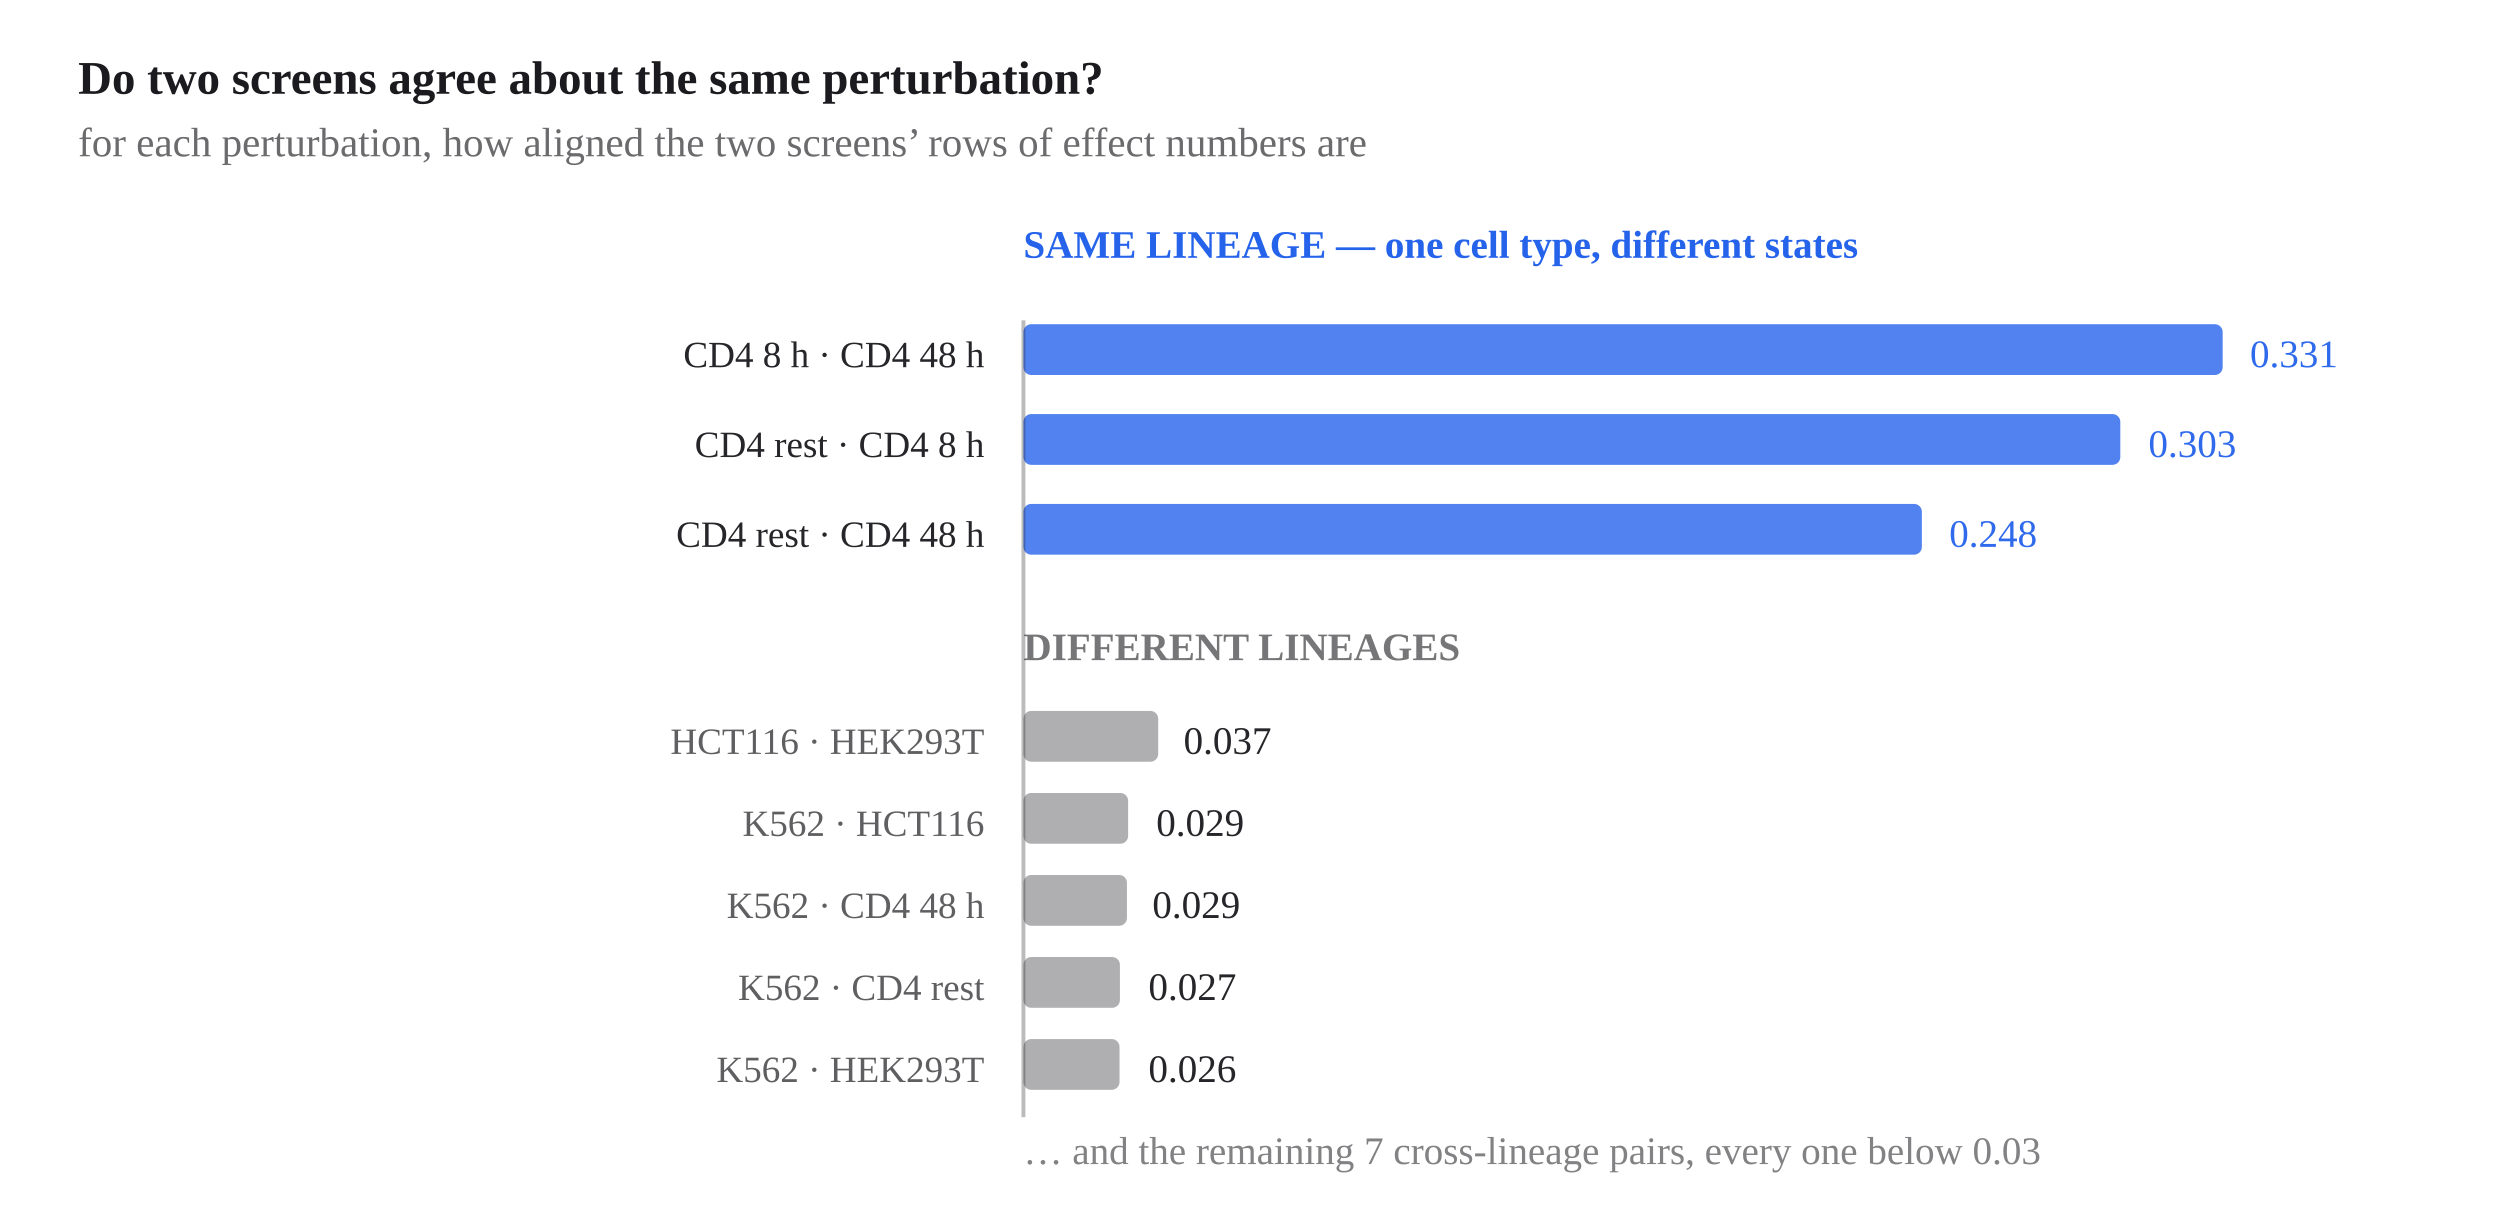
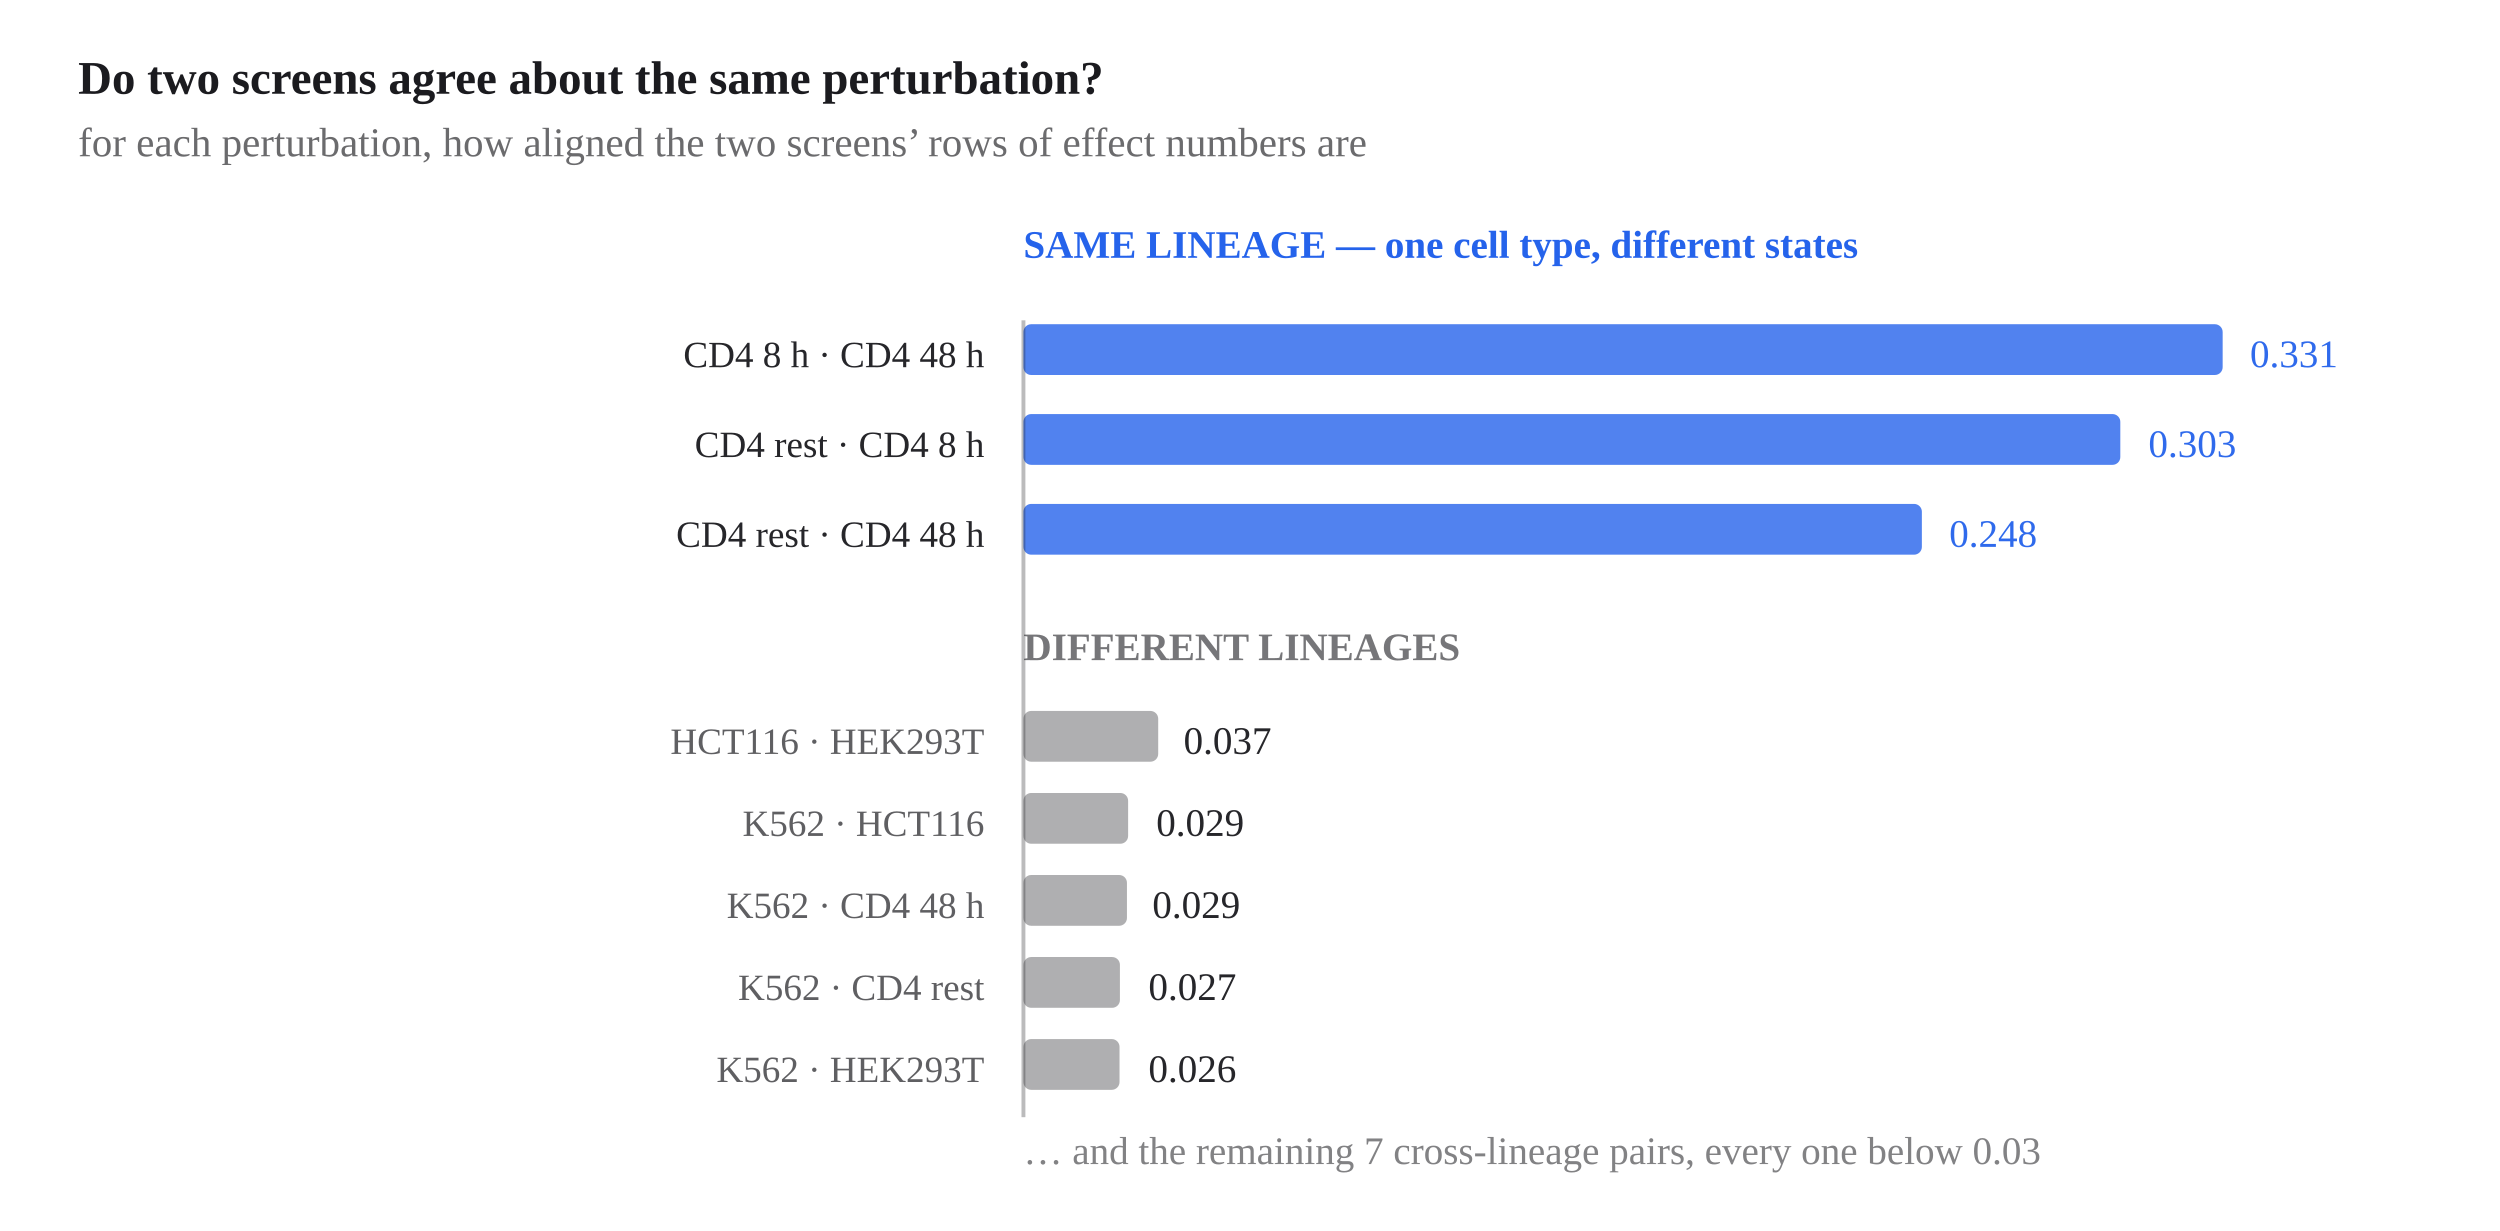
- <svg xmlns="http://www.w3.org/2000/svg" color="#1b1b1f" viewBox="0 0 640 314" width="100%" role="img" aria-label="A bar chart of how well two screens agree on the same perturbation. Pairs from the same lineage agree at cosine 0.25 to 0.33; every cross-lineage pair falls between 0.016 and 0.037, roughly ten times lower." style="max-width:640px">
+ <svg xmlns="http://www.w3.org/2000/svg" font-family="Charter, 'Bitstream Charter', XCharter, 'Sitka Text', Cambria, Georgia, 'Times New Roman', serif" color="#1b1b1f" viewBox="0 0 640 315" width="100%" role="img" aria-label="A bar chart of how well two screens agree on the same perturbation. Pairs from the same lineage agree at cosine 0.25 to 0.33; every cross-lineage pair falls between 0.016 and 0.037, roughly ten times lower." style="max-width:640px">
  <text x="20" y="24" font-size="12" font-weight="600" fill="currentColor">Do two screens agree about the same perturbation?</text>
  <text x="20" y="40" font-size="10.5" fill="currentColor" opacity="0.65">for each perturbation, how aligned the two screens’ rows of effect numbers are</text>
  <text x="262" y="66" font-size="10" font-weight="700" fill="#2563eb">SAME LINEAGE — one cell type, different states</text>
  <text x="252" y="94" font-size="9.5" text-anchor="end" fill="currentColor" opacity="0.95">CD4 8 h · CD4 48 h</text>
  <rect x="262" y="83" width="307.0" height="13" rx="2" fill="#2563eb" opacity="0.8" />
  <text x="576" y="94" font-size="10" fill="#2563eb" opacity="0.95">0.331</text>
  <text x="252" y="117" font-size="9.5" text-anchor="end" fill="currentColor" opacity="0.95">CD4 rest · CD4 8 h</text>
  <rect x="262" y="106" width="280.8" height="13" rx="2" fill="#2563eb" opacity="0.8" />
  <text x="550" y="117" font-size="10" fill="#2563eb" opacity="0.95">0.303</text>
  <text x="252" y="140" font-size="9.5" text-anchor="end" fill="currentColor" opacity="0.95">CD4 rest · CD4 48 h</text>
  <rect x="262" y="129" width="230.0" height="13" rx="2" fill="#2563eb" opacity="0.8" />
  <text x="499" y="140" font-size="10" fill="#2563eb" opacity="0.95">0.248</text>
  <text x="262" y="169" font-size="10" font-weight="700" fill="currentColor" opacity="0.6">DIFFERENT LINEAGES</text>
  <text x="252" y="193" font-size="9.5" text-anchor="end" fill="currentColor" opacity="0.7">HCT116 · HEK293T</text>
  <rect x="262" y="182" width="34.5" height="13" rx="2" fill="currentColor" opacity="0.35" />
  <text x="303" y="193" font-size="10" fill="currentColor" opacity="0.95">0.037</text>
  <text x="252" y="214" font-size="9.5" text-anchor="end" fill="currentColor" opacity="0.7">K562 · HCT116</text>
  <rect x="262" y="203" width="26.8" height="13" rx="2" fill="currentColor" opacity="0.35" />
  <text x="296" y="214" font-size="10" fill="currentColor" opacity="0.95">0.029</text>
  <text x="252" y="235" font-size="9.5" text-anchor="end" fill="currentColor" opacity="0.7">K562 · CD4 48 h</text>
  <rect x="262" y="224" width="26.5" height="13" rx="2" fill="currentColor" opacity="0.35" />
  <text x="295" y="235" font-size="10" fill="currentColor" opacity="0.95">0.029</text>
  <text x="252" y="256" font-size="9.5" text-anchor="end" fill="currentColor" opacity="0.7">K562 · CD4 rest</text>
  <rect x="262" y="245" width="24.7" height="13" rx="2" fill="currentColor" opacity="0.35" />
  <text x="294" y="256" font-size="10" fill="currentColor" opacity="0.95">0.027</text>
  <text x="252" y="277" font-size="9.5" text-anchor="end" fill="currentColor" opacity="0.7">K562 · HEK293T</text>
  <rect x="262" y="266" width="24.6" height="13" rx="2" fill="currentColor" opacity="0.35" />
  <text x="294" y="277" font-size="10" fill="currentColor" opacity="0.95">0.026</text>
  <text x="262" y="298" font-size="10" fill="currentColor" opacity="0.55">… and the remaining 7 cross-lineage pairs, every one below 0.03</text>
  <line x1="262" y1="82" x2="262" y2="286" stroke="currentColor" stroke-width="1" opacity="0.3" />
</svg>
